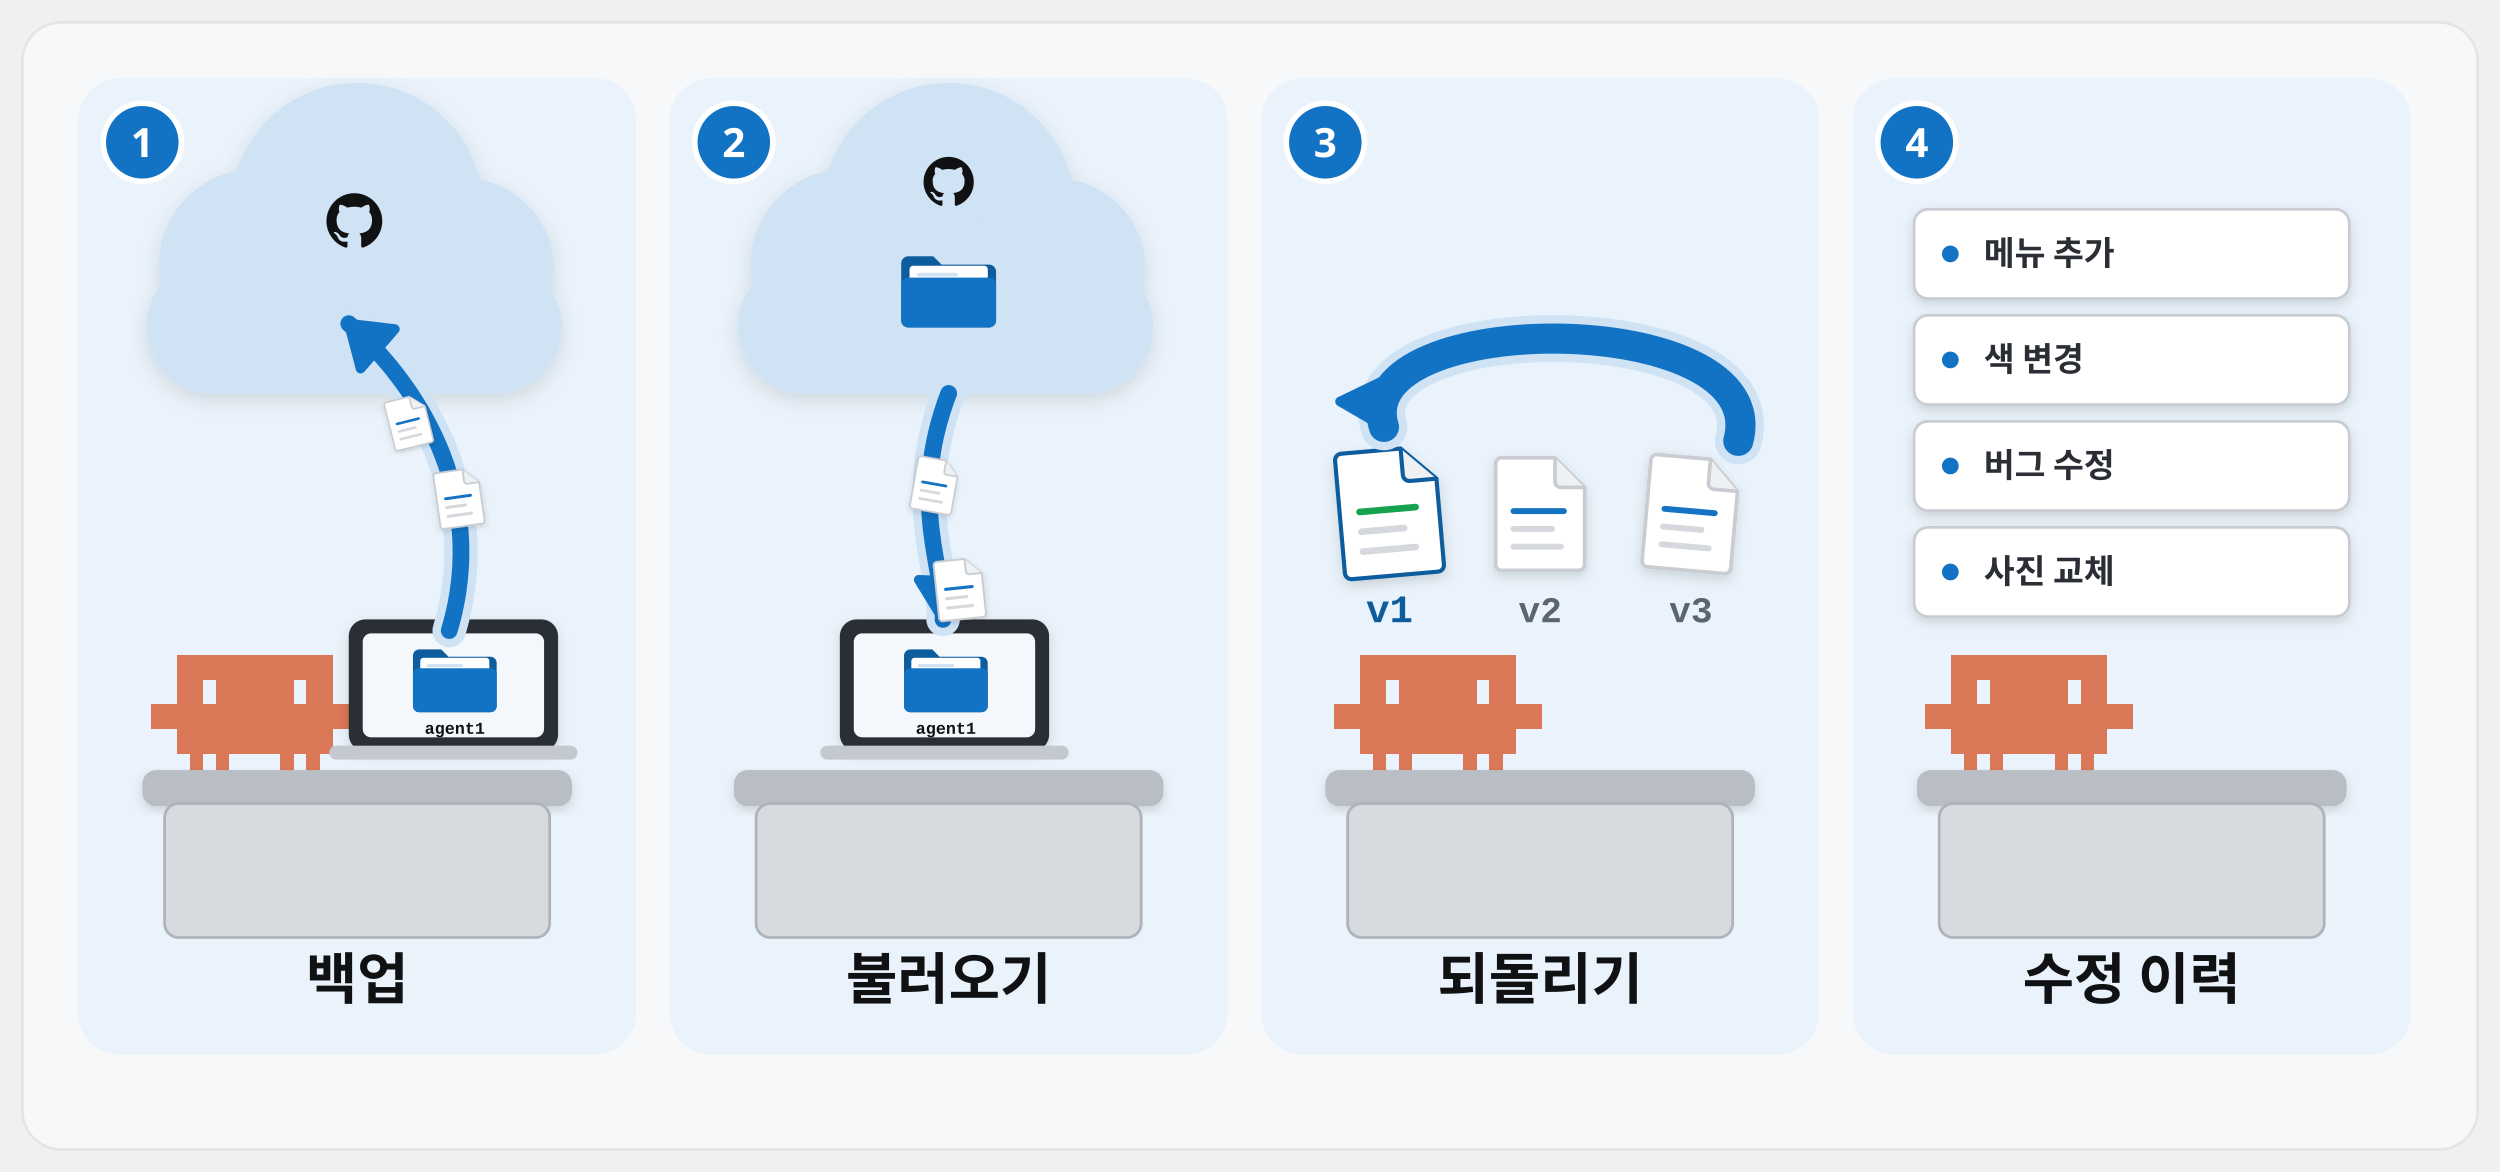
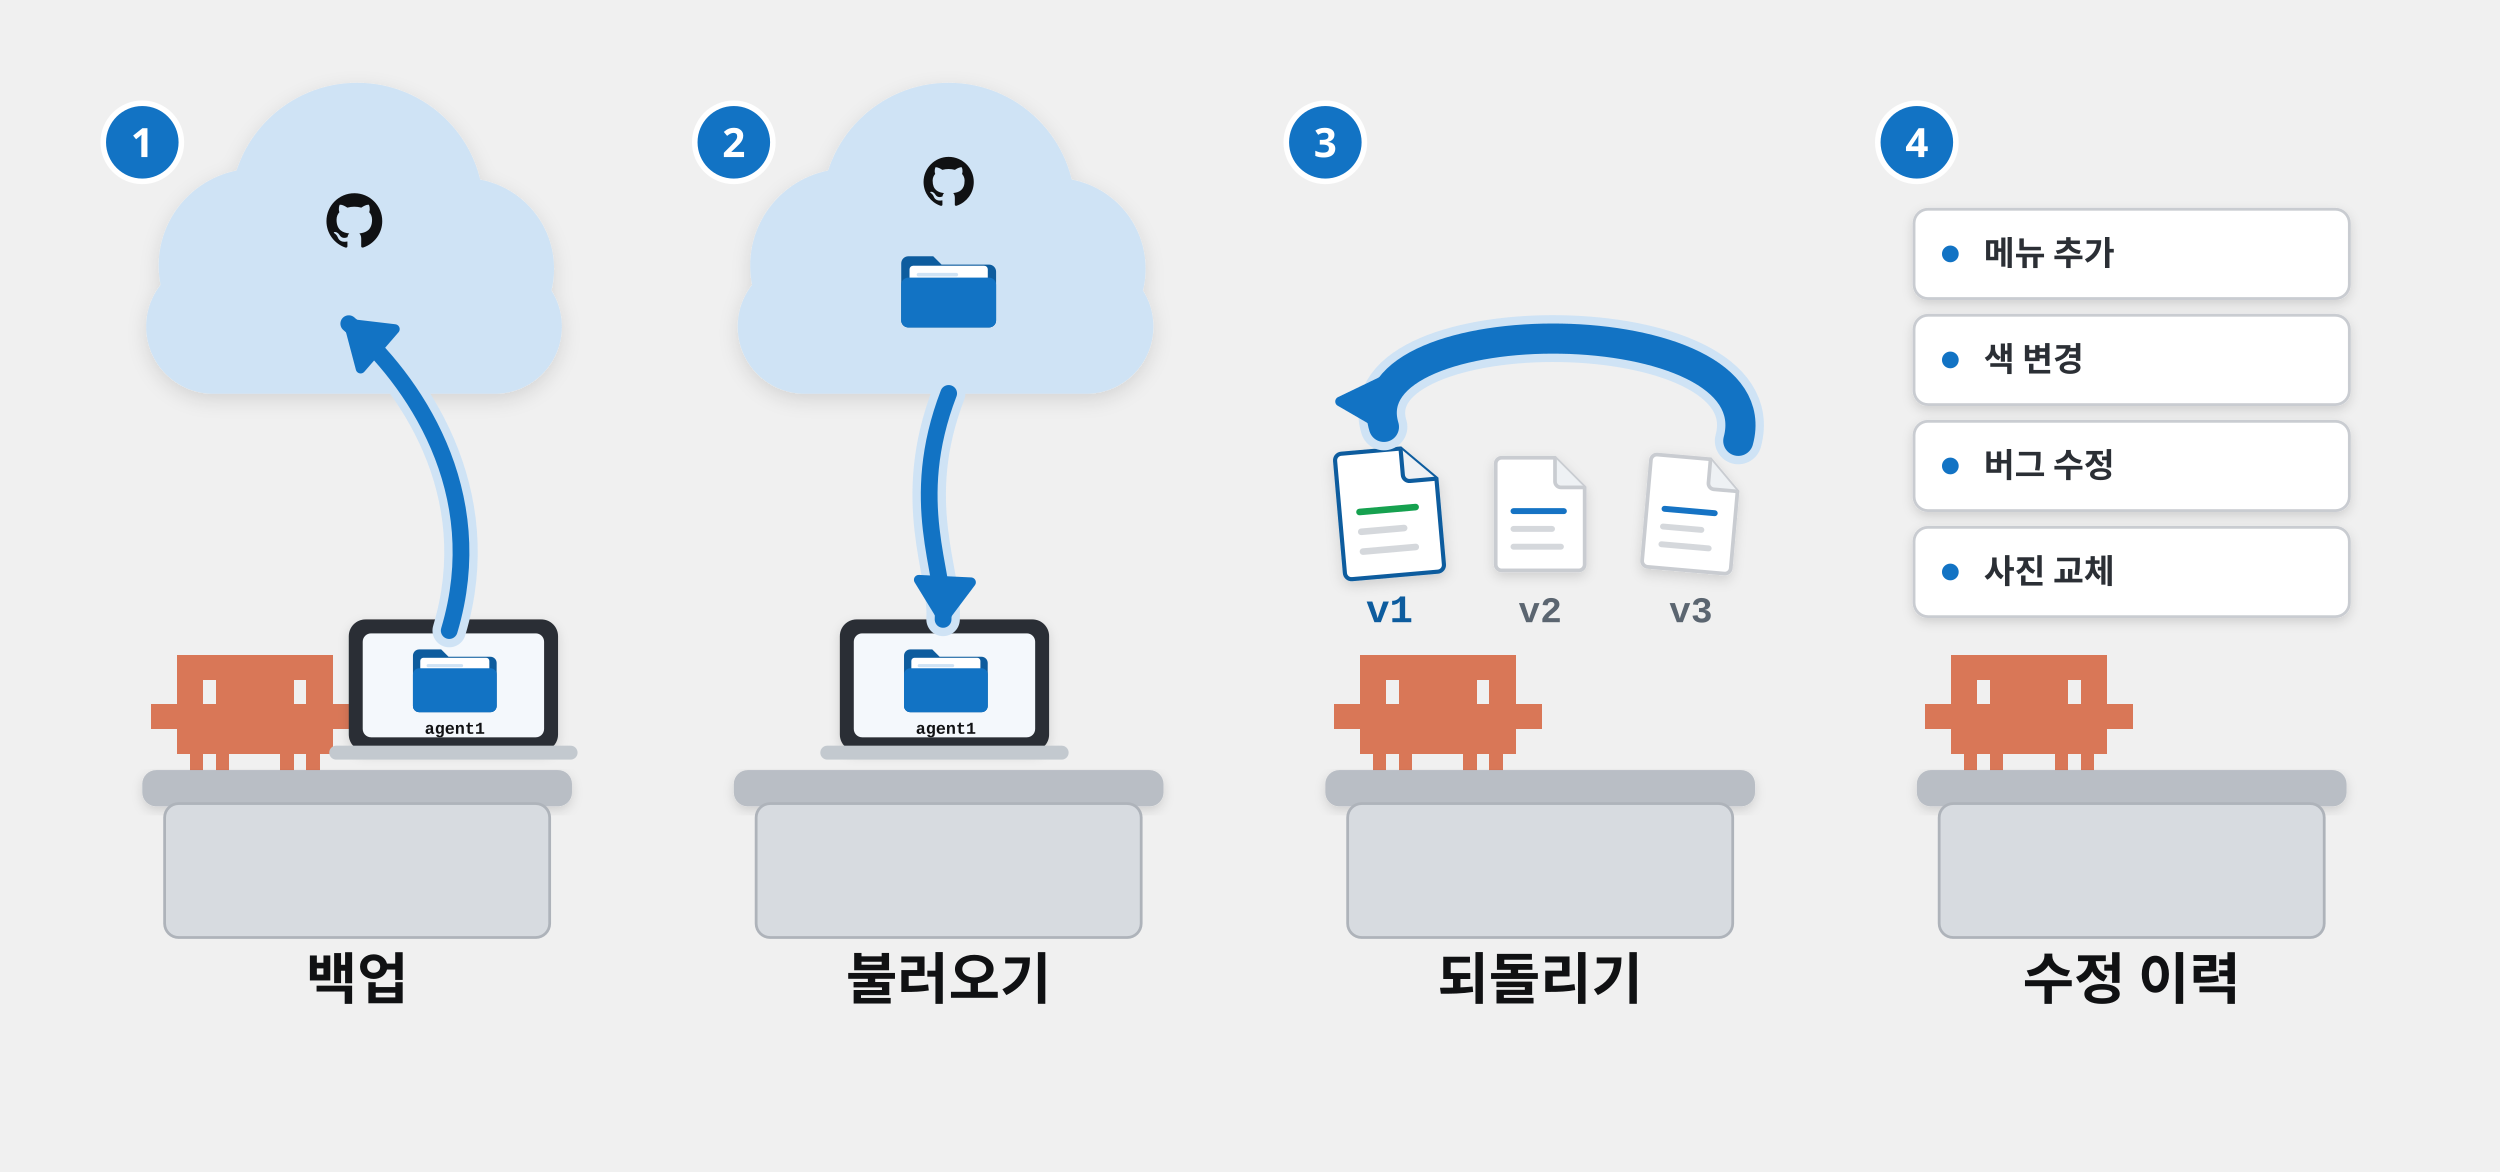
<svg xmlns="http://www.w3.org/2000/svg" viewBox="0 0 1792 840" width="1792" height="840" font-family="Pretendard, 'Pretendard Variable', 'Malgun Gothic', sans-serif">
  <defs>
    <filter id="sh" x="-15%" y="-15%" width="130%" height="140%">
      <feDropShadow dx="0" dy="8" stdDeviation="12" flood-color="#101113" flood-opacity="0.12" />
    </filter>
    <filter id="shs" x="-15%" y="-15%" width="130%" height="140%">
      <feDropShadow dx="0" dy="3" stdDeviation="4" flood-color="#101113" flood-opacity="0.14" />
    </filter>
    <marker id="ab" viewBox="0 0 10 10" refX="7" refY="5" markerWidth="4.2" markerHeight="4.2" orient="auto-start-reverse">
      <path d="M0 0L10 5L0 10z" fill="#1273c4" />
    </marker>
    <marker id="ak" viewBox="0 0 10 10" refX="7" refY="5" markerWidth="4.2" markerHeight="4.2" orient="auto-start-reverse">
      <path d="M0 0L10 5L0 10z" fill="#101113" />
    </marker>
    <marker id="ag" viewBox="0 0 10 10" refX="7" refY="5" markerWidth="4.2" markerHeight="4.2" orient="auto-start-reverse">
      <path d="M0 0L10 5L0 10z" fill="#12a150" />
    </marker>
  </defs>
-   <rect x="16" y="16" width="1760" height="808" rx="28" fill="#f7f8fa" stroke="#e5e5e5" stroke-width="2" />
-   <rect x="56" y="56" width="400" height="700" rx="30" fill="#eaf3fb" />
-   <rect x="480" y="56" width="400" height="700" rx="30" fill="#eaf3fb" />
-   <rect x="904" y="56" width="400" height="700" rx="30" fill="#eaf3fb" />
-   <rect x="1328" y="56" width="400" height="700" rx="30" fill="#eaf3fb" />
  <g transform="translate(256.0 168) scale(0.56)" filter="url(#sh)">
    <circle cx="-130" cy="40" r="124" fill="#cfe3f5" />
    <circle cx="0" cy="-32" r="162" fill="#cfe3f5" />
    <circle cx="136" cy="44" r="116" fill="#cfe3f5" />
    <rect x="-270" y="32" width="532" height="172" rx="86" fill="#cfe3f5" />
  </g>
  <path transform="translate(234.0 138) scale(1.666667)" d="M12 .297c-6.63 0-12 5.373-12 12 0 5.303 3.438 9.8 8.205 11.385.6.113.82-.258.82-.577 0-.285-.01-1.04-.015-2.04-3.338.724-4.042-1.61-4.042-1.61C4.422 18.07 3.633 17.7 3.633 17.7c-1.087-.744.084-.729.084-.729 1.205.084 1.838 1.236 1.838 1.236 1.07 1.835 2.809 1.305 3.495.998.108-.776.417-1.305.76-1.605-2.665-.3-5.466-1.332-5.466-5.93 0-1.31.465-2.38 1.235-3.22-.135-.303-.54-1.523.105-3.176 0 0 1.005-.322 3.3 1.23.96-.267 1.98-.399 3-.405 1.02.006 2.04.138 3 .405 2.28-1.552 3.285-1.23 3.285-1.23.645 1.653.24 2.873.12 3.176.765.84 1.23 1.91 1.23 3.22 0 4.61-2.805 5.625-5.475 5.92.42.36.81 1.096.81 2.22 0 1.606-.015 2.896-.015 3.286 0 .315.21.69.825.57C20.565 22.092 24 17.592 24 12.297c0-6.627-5.373-12-12-12" fill="#101113" />
  <path transform="translate(108 469.34) scale(0.62)" d="M0 57.0h15.4v28.9h-15.4zM15 57.0h15.4v28.9h-15.4zM30 0.0h15.4v28.9h-15.4zM30 28.5h15.4v28.9h-15.4zM30 57.0h15.4v28.9h-15.4zM30 85.5h15.4v28.9h-15.4zM45 0.0h15.4v28.9h-15.4zM45 28.5h15.4v28.9h-15.4zM45 57.0h15.4v28.9h-15.4zM45 85.5h15.4v28.9h-15.4zM45 114.0h15.4v28.9h-15.4zM60 0.0h15.4v28.9h-15.4zM60 57.0h15.4v28.9h-15.4zM60 85.5h15.4v28.9h-15.4zM75 0.0h15.4v28.9h-15.4zM75 28.5h15.4v28.9h-15.4zM75 57.0h15.4v28.9h-15.4zM75 85.5h15.4v28.9h-15.4zM75 114.0h15.4v28.9h-15.4zM90 0.0h15.4v28.9h-15.4zM90 28.5h15.4v28.9h-15.4zM90 57.0h15.4v28.9h-15.4zM90 85.5h15.4v28.9h-15.4zM105 0.0h15.4v28.9h-15.4zM105 28.5h15.4v28.9h-15.4zM105 57.0h15.4v28.9h-15.4zM105 85.5h15.4v28.9h-15.4zM120 0.0h15.4v28.9h-15.4zM120 28.5h15.4v28.9h-15.4zM120 57.0h15.4v28.9h-15.4zM120 85.5h15.4v28.9h-15.4zM135 0.0h15.4v28.9h-15.4zM135 28.5h15.4v28.9h-15.4zM135 57.0h15.4v28.9h-15.4zM135 85.5h15.4v28.9h-15.4zM150 0.0h15.4v28.9h-15.4zM150 28.5h15.4v28.9h-15.4zM150 57.0h15.4v28.9h-15.4zM150 85.5h15.4v28.9h-15.4zM150 114.0h15.4v28.9h-15.4zM165 0.0h15.4v28.9h-15.4zM165 57.0h15.4v28.9h-15.4zM165 85.5h15.4v28.9h-15.4zM180 0.0h15.4v28.9h-15.4zM180 28.5h15.4v28.9h-15.4zM180 57.0h15.4v28.9h-15.4zM180 85.5h15.4v28.9h-15.4zM180 114.0h15.4v28.9h-15.4zM195 0.0h15.4v28.9h-15.4zM195 28.5h15.4v28.9h-15.4zM195 57.0h15.4v28.9h-15.4zM195 85.5h15.4v28.9h-15.4zM210 57.0h15.4v28.9h-15.4zM225 57.0h15.4v28.9h-15.4z" fill="#d97757" shape-rendering="crispEdges" />
  <g filter="url(#shs)">
    <rect x="250.0" y="444" width="150" height="94.5" rx="12" fill="#2b2f35" />
    <rect x="260.0" y="454" width="130" height="74.5" rx="6" fill="#f4f8fc" />
  </g>
  <g transform="translate(260.0 454)">
    <g transform="translate(36 10) scale(0.375)">
      <path d="M0 16a12 12 0 0 1 12-12h42l14 14h80a12 12 0 0 1 12 12v82a12 12 0 0 1-12 12H12A12 12 0 0 1 0 112z" fill="#0d5c9e" />
      <rect x="14" y="20" width="132" height="62" rx="6" fill="#fff" />
      <rect x="26" y="32" width="70" height="6" rx="3" fill="#cfe3f5" />
      <rect x="26" y="46" width="96" height="6" rx="3" fill="#cfe3f5" />
      <rect x="0" y="40" width="160" height="84" rx="12" fill="#1273c4" />
    </g>
    <text x="66" y="72" font-size="12" font-weight="700" fill="#101113" text-anchor="middle" font-family="'D2Coding', Consolas, 'Courier New', monospace">agent1</text>
  </g>
  <rect x="236.0" y="534.5" width="178" height="10" rx="5" fill="#c3c9cf" />
  <rect x="102" y="552" width="308" height="26" rx="10" fill="#b9bec5" filter="url(#shs)" />
  <rect x="118" y="576" width="276" height="96" rx="10" fill="#d7dbe0" stroke="#aeb3ba" stroke-width="2" />
  <path d="M322.0 452C352.0 352 296.0 272 250.0 232" fill="none" stroke="#cfe3f5" stroke-width="24.0" stroke-linecap="round" stroke-linejoin="round" />
  <path d="M322.0 452C352.0 352 296.0 272 250.0 232" fill="none" stroke="#1273c4" stroke-width="12.0" stroke-linecap="round" stroke-linejoin="round" />
  <path d="M250.0 232.0L283.0 235.9L258.5 264.2Z" fill="#1273c4" stroke="#1273c4" stroke-width="7" stroke-linejoin="round" />
-   <g transform="translate(312.0 336) rotate(-8 17.0 21.25) scale(0.53125)" filter="url(#shs)">
-     <path d="M6 2h36l20 20v52a4 4 0 0 1-4 4H6a4 4 0 0 1-4-4V6a4 4 0 0 1 4-4z" fill="#fff" stroke="#c9ccd1" stroke-width="2.5" />
-     <path d="M42 2v16a4 4 0 0 0 4 4h16" fill="#eef1f4" stroke="#c9ccd1" stroke-width="2.5" />
-     <rect x="12" y="36" width="38" height="4" rx="2" fill="#1273c4" />
-     <rect x="12" y="48" width="30" height="4" rx="2" fill="#d5d8dc" />
-     <rect x="12" y="60" width="36" height="4" rx="2" fill="#d5d8dc" />
-   </g>
-   <g transform="translate(278.0 284) rotate(-14 15.0 18.75) scale(0.46875)" filter="url(#shs)">
-     <path d="M6 2h36l20 20v52a4 4 0 0 1-4 4H6a4 4 0 0 1-4-4V6a4 4 0 0 1 4-4z" fill="#fff" stroke="#c9ccd1" stroke-width="2.5" />
-     <path d="M42 2v16a4 4 0 0 0 4 4h16" fill="#eef1f4" stroke="#c9ccd1" stroke-width="2.5" />
-     <rect x="12" y="36" width="38" height="4" rx="2" fill="#1273c4" />
-     <rect x="12" y="48" width="30" height="4" rx="2" fill="#d5d8dc" />
-     <rect x="12" y="60" width="36" height="4" rx="2" fill="#d5d8dc" />
-   </g>
  <circle cx="102" cy="102" r="28" fill="#1273c4" stroke="#fff" stroke-width="4" />
  <text x="102" y="112.6" font-size="29" font-weight="800" fill="#fff" text-anchor="middle">1</text>
  <text x="256.0" y="716" font-size="40" font-weight="900" fill="#101113" text-anchor="middle">백업</text>
  <g transform="translate(680.0 168) scale(0.56)" filter="url(#sh)">
    <circle cx="-130" cy="40" r="124" fill="#cfe3f5" />
    <circle cx="0" cy="-32" r="162" fill="#cfe3f5" />
    <circle cx="136" cy="44" r="116" fill="#cfe3f5" />
    <rect x="-270" y="32" width="532" height="172" rx="86" fill="#cfe3f5" />
  </g>
  <path transform="translate(662.0 112) scale(1.5)" d="M12 .297c-6.63 0-12 5.373-12 12 0 5.303 3.438 9.8 8.205 11.385.6.113.82-.258.82-.577 0-.285-.01-1.04-.015-2.04-3.338.724-4.042-1.61-4.042-1.61C4.422 18.07 3.633 17.7 3.633 17.7c-1.087-.744.084-.729.084-.729 1.205.084 1.838 1.236 1.838 1.236 1.07 1.835 2.809 1.305 3.495.998.108-.776.417-1.305.76-1.605-2.665-.3-5.466-1.332-5.466-5.93 0-1.31.465-2.38 1.235-3.22-.135-.303-.54-1.523.105-3.176 0 0 1.005-.322 3.3 1.23.96-.267 1.98-.399 3-.405 1.02.006 2.04.138 3 .405 2.28-1.552 3.285-1.23 3.285-1.23.645 1.653.24 2.873.12 3.176.765.84 1.23 1.91 1.23 3.22 0 4.61-2.805 5.625-5.475 5.92.42.36.81 1.096.81 2.22 0 1.606-.015 2.896-.015 3.286 0 .315.21.69.825.57C20.565 22.092 24 17.592 24 12.297c0-6.627-5.373-12-12-12" fill="#101113" />
  <g transform="translate(646.0 182) scale(0.425)">
    <path d="M0 16a12 12 0 0 1 12-12h42l14 14h80a12 12 0 0 1 12 12v82a12 12 0 0 1-12 12H12A12 12 0 0 1 0 112z" fill="#0d5c9e" />
    <rect x="14" y="20" width="132" height="62" rx="6" fill="#fff" />
    <rect x="26" y="32" width="70" height="6" rx="3" fill="#cfe3f5" />
    <rect x="26" y="46" width="96" height="6" rx="3" fill="#cfe3f5" />
    <rect x="0" y="40" width="160" height="84" rx="12" fill="#1273c4" />
  </g>
  <g filter="url(#shs)">
    <rect x="602.0" y="444" width="150" height="94.5" rx="12" fill="#2b2f35" />
    <rect x="612.0" y="454" width="130" height="74.5" rx="6" fill="#f4f8fc" />
  </g>
  <g transform="translate(612.0 454)">
    <g transform="translate(36 10) scale(0.375)">
      <path d="M0 16a12 12 0 0 1 12-12h42l14 14h80a12 12 0 0 1 12 12v82a12 12 0 0 1-12 12H12A12 12 0 0 1 0 112z" fill="#0d5c9e" />
      <rect x="14" y="20" width="132" height="62" rx="6" fill="#fff" />
      <rect x="26" y="32" width="70" height="6" rx="3" fill="#cfe3f5" />
      <rect x="26" y="46" width="96" height="6" rx="3" fill="#cfe3f5" />
      <rect x="0" y="40" width="160" height="84" rx="12" fill="#1273c4" />
    </g>
    <text x="66" y="72" font-size="12" font-weight="700" fill="#101113" text-anchor="middle" font-family="'D2Coding', Consolas, 'Courier New', monospace">agent1</text>
  </g>
  <rect x="588.0" y="534.5" width="178" height="10" rx="5" fill="#c3c9cf" />
  <rect x="526" y="552" width="308" height="26" rx="10" fill="#b9bec5" filter="url(#shs)" />
  <rect x="542" y="576" width="276" height="96" rx="10" fill="#d7dbe0" stroke="#aeb3ba" stroke-width="2" />
  <path d="M680.0 282C650.0 360 678.0 410 676.0 444" fill="none" stroke="#cfe3f5" stroke-width="24.0" stroke-linecap="round" stroke-linejoin="round" />
  <path d="M680.0 282C650.0 360 678.0 410 676.0 444" fill="none" stroke="#1273c4" stroke-width="12.0" stroke-linecap="round" stroke-linejoin="round" />
  <path d="M676.0 444.0L658.6 415.6L696.0 417.4Z" fill="#1273c4" stroke="#1273c4" stroke-width="7" stroke-linejoin="round" />
-   <g transform="translate(654.0 328) rotate(10 16.0 20.0) scale(0.5)" filter="url(#shs)">
-     <path d="M6 2h36l20 20v52a4 4 0 0 1-4 4H6a4 4 0 0 1-4-4V6a4 4 0 0 1 4-4z" fill="#fff" stroke="#c9ccd1" stroke-width="2.5" />
-     <path d="M42 2v16a4 4 0 0 0 4 4h16" fill="#eef1f4" stroke="#c9ccd1" stroke-width="2.5" />
-     <rect x="12" y="36" width="38" height="4" rx="2" fill="#1273c4" />
-     <rect x="12" y="48" width="30" height="4" rx="2" fill="#d5d8dc" />
-     <rect x="12" y="60" width="36" height="4" rx="2" fill="#d5d8dc" />
-   </g>
-   <g transform="translate(670.0 400) rotate(-6 18.0 22.5) scale(0.5625)" filter="url(#shs)">
-     <path d="M6 2h36l20 20v52a4 4 0 0 1-4 4H6a4 4 0 0 1-4-4V6a4 4 0 0 1 4-4z" fill="#fff" stroke="#c9ccd1" stroke-width="2.5" />
-     <path d="M42 2v16a4 4 0 0 0 4 4h16" fill="#eef1f4" stroke="#c9ccd1" stroke-width="2.5" />
-     <rect x="12" y="36" width="38" height="4" rx="2" fill="#1273c4" />
-     <rect x="12" y="48" width="30" height="4" rx="2" fill="#d5d8dc" />
-     <rect x="12" y="60" width="36" height="4" rx="2" fill="#d5d8dc" />
-   </g>
  <circle cx="526" cy="102" r="28" fill="#1273c4" stroke="#fff" stroke-width="4" />
  <text x="526" y="112.6" font-size="29" font-weight="800" fill="#fff" text-anchor="middle">2</text>
  <text x="680.0" y="716" font-size="40" font-weight="900" fill="#101113" text-anchor="middle">불러오기</text>
  <g transform="translate(1178.0 326) rotate(5 34.0 42.5) scale(1.0625)" filter="url(#shs)">
    <path d="M6 2h36l20 20v52a4 4 0 0 1-4 4H6a4 4 0 0 1-4-4V6a4 4 0 0 1 4-4z" fill="#fff" stroke="#c9ccd1" stroke-width="2.5" />
    <path d="M42 2v16a4 4 0 0 0 4 4h16" fill="#eef1f4" stroke="#c9ccd1" stroke-width="2.5" />
    <rect x="12" y="36" width="38" height="4" rx="2" fill="#1273c4" />
    <rect x="12" y="48" width="30" height="4" rx="2" fill="#d5d8dc" />
    <rect x="12" y="60" width="36" height="4" rx="2" fill="#d5d8dc" />
  </g>
  <text x="1212.0" y="446" font-size="26" font-weight="800" fill="#5b6570" text-anchor="middle" font-family="'D2Coding', Consolas, 'Courier New', monospace">v3</text>
  <g transform="translate(1070.0 326) rotate(0 34.0 42.5) scale(1.0625)" filter="url(#shs)">
    <path d="M6 2h36l20 20v52a4 4 0 0 1-4 4H6a4 4 0 0 1-4-4V6a4 4 0 0 1 4-4z" fill="#fff" stroke="#c9ccd1" stroke-width="2.5" />
    <path d="M42 2v16a4 4 0 0 0 4 4h16" fill="#eef1f4" stroke="#c9ccd1" stroke-width="2.5" />
    <rect x="12" y="36" width="38" height="4" rx="2" fill="#1273c4" />
    <rect x="12" y="48" width="30" height="4" rx="2" fill="#d5d8dc" />
    <rect x="12" y="60" width="36" height="4" rx="2" fill="#d5d8dc" />
  </g>
  <text x="1104.0" y="446" font-size="26" font-weight="800" fill="#5b6570" text-anchor="middle" font-family="'D2Coding', Consolas, 'Courier New', monospace">v2</text>
  <g transform="translate(958.0 320) rotate(-5 38.0 47.5) scale(1.1875)" filter="url(#shs)">
    <path d="M6 2h36l20 20v52a4 4 0 0 1-4 4H6a4 4 0 0 1-4-4V6a4 4 0 0 1 4-4z" fill="#fff" stroke="#0d5c9e" stroke-width="2.5" />
    <path d="M42 2v16a4 4 0 0 0 4 4h16" fill="#eef1f4" stroke="#0d5c9e" stroke-width="2.5" />
    <rect x="12" y="36" width="38" height="4" rx="2" fill="#12a150" />
    <rect x="12" y="48" width="30" height="4" rx="2" fill="#d5d8dc" />
    <rect x="12" y="60" width="36" height="4" rx="2" fill="#d5d8dc" />
  </g>
  <text x="996.0" y="446" font-size="28" font-weight="900" fill="#0d5c9e" text-anchor="middle" font-family="'D2Coding', Consolas, 'Courier New', monospace">v1</text>
  <path d="M1246.0 316C1272.0 220 966.0 220 992.0 306" fill="none" stroke="#cfe3f5" stroke-width="33.6" stroke-linecap="round" stroke-linejoin="round" />
  <path d="M1246.0 316C1272.0 220 966.0 220 992.0 306" fill="none" stroke="#1273c4" stroke-width="21.6" stroke-linecap="round" stroke-linejoin="round" />
  <path d="M992.0 306.0L960.6 287.8L997.4 270.1Z" fill="#1273c4" stroke="#1273c4" stroke-width="7" stroke-linejoin="round" />
  <path transform="translate(956 469.34) scale(0.62)" d="M0 57.0h15.4v28.9h-15.4zM15 57.0h15.4v28.9h-15.4zM30 0.0h15.4v28.9h-15.4zM30 28.5h15.4v28.9h-15.4zM30 57.0h15.4v28.9h-15.4zM30 85.5h15.4v28.9h-15.4zM45 0.0h15.4v28.9h-15.4zM45 28.5h15.4v28.9h-15.4zM45 57.0h15.4v28.9h-15.4zM45 85.5h15.4v28.9h-15.4zM45 114.0h15.4v28.9h-15.4zM60 0.0h15.4v28.9h-15.4zM60 57.0h15.4v28.9h-15.4zM60 85.5h15.4v28.9h-15.4zM75 0.0h15.4v28.9h-15.4zM75 28.5h15.4v28.9h-15.4zM75 57.0h15.4v28.9h-15.4zM75 85.5h15.4v28.9h-15.4zM75 114.0h15.4v28.9h-15.4zM90 0.0h15.4v28.9h-15.4zM90 28.5h15.4v28.9h-15.4zM90 57.0h15.4v28.9h-15.4zM90 85.5h15.4v28.9h-15.4zM105 0.0h15.4v28.9h-15.4zM105 28.5h15.4v28.9h-15.4zM105 57.0h15.4v28.9h-15.4zM105 85.5h15.4v28.9h-15.4zM120 0.0h15.4v28.9h-15.4zM120 28.5h15.4v28.9h-15.4zM120 57.0h15.4v28.9h-15.4zM120 85.5h15.4v28.9h-15.4zM135 0.0h15.4v28.9h-15.4zM135 28.5h15.4v28.9h-15.4zM135 57.0h15.4v28.9h-15.4zM135 85.5h15.4v28.9h-15.4zM150 0.0h15.4v28.9h-15.4zM150 28.5h15.4v28.9h-15.4zM150 57.0h15.4v28.9h-15.4zM150 85.5h15.4v28.9h-15.4zM150 114.0h15.4v28.9h-15.4zM165 0.0h15.4v28.9h-15.4zM165 57.0h15.4v28.9h-15.4zM165 85.5h15.4v28.9h-15.4zM180 0.0h15.4v28.9h-15.4zM180 28.5h15.4v28.9h-15.4zM180 57.0h15.4v28.9h-15.4zM180 85.5h15.4v28.9h-15.4zM180 114.0h15.4v28.9h-15.4zM195 0.0h15.4v28.9h-15.4zM195 28.5h15.4v28.9h-15.4zM195 57.0h15.4v28.9h-15.4zM195 85.5h15.4v28.9h-15.4zM210 57.0h15.4v28.9h-15.4zM225 57.0h15.4v28.9h-15.4z" fill="#d97757" shape-rendering="crispEdges" />
  <rect x="950" y="552" width="308" height="26" rx="10" fill="#b9bec5" filter="url(#shs)" />
  <rect x="966" y="576" width="276" height="96" rx="10" fill="#d7dbe0" stroke="#aeb3ba" stroke-width="2" />
  <circle cx="950" cy="102" r="28" fill="#1273c4" stroke="#fff" stroke-width="4" />
  <text x="950" y="112.6" font-size="29" font-weight="800" fill="#fff" text-anchor="middle">3</text>
  <text x="1104.0" y="716" font-size="40" font-weight="900" fill="#101113" text-anchor="middle">되돌리기</text>
  <rect x="1372" y="150" width="312" height="64" rx="10" fill="#fff" stroke="#c9ccd1" stroke-width="2" filter="url(#shs)" />
  <circle cx="1398" cy="182.0" r="6" fill="#1273c4" />
  <text x="1422" y="190.0" font-size="24" font-weight="700" fill="#2b2f35" text-anchor="start" font-family="'D2Coding', Consolas, 'Courier New', monospace">메뉴 추가</text>
  <rect x="1372" y="226" width="312" height="64" rx="10" fill="#fff" stroke="#c9ccd1" stroke-width="2" filter="url(#shs)" />
  <circle cx="1398" cy="258.0" r="6" fill="#1273c4" />
  <text x="1422" y="266.0" font-size="24" font-weight="700" fill="#2b2f35" text-anchor="start" font-family="'D2Coding', Consolas, 'Courier New', monospace">색 변경</text>
  <rect x="1372" y="302" width="312" height="64" rx="10" fill="#fff" stroke="#c9ccd1" stroke-width="2" filter="url(#shs)" />
  <circle cx="1398" cy="334.0" r="6" fill="#1273c4" />
  <text x="1422" y="342.0" font-size="24" font-weight="700" fill="#2b2f35" text-anchor="start" font-family="'D2Coding', Consolas, 'Courier New', monospace">버그 수정</text>
  <rect x="1372" y="378" width="312" height="64" rx="10" fill="#fff" stroke="#c9ccd1" stroke-width="2" filter="url(#shs)" />
  <circle cx="1398" cy="410.0" r="6" fill="#1273c4" />
  <text x="1422" y="418.0" font-size="24" font-weight="700" fill="#2b2f35" text-anchor="start" font-family="'D2Coding', Consolas, 'Courier New', monospace">사진 교체</text>
  <path transform="translate(1380 469.34) scale(0.62)" d="M0 57.0h15.4v28.9h-15.4zM15 57.0h15.4v28.9h-15.4zM30 0.0h15.4v28.9h-15.4zM30 28.5h15.4v28.9h-15.4zM30 57.0h15.4v28.9h-15.4zM30 85.5h15.4v28.9h-15.4zM45 0.0h15.4v28.9h-15.4zM45 28.5h15.4v28.9h-15.4zM45 57.0h15.4v28.9h-15.4zM45 85.5h15.4v28.9h-15.4zM45 114.0h15.4v28.9h-15.4zM60 0.0h15.4v28.9h-15.4zM60 57.0h15.4v28.9h-15.4zM60 85.5h15.4v28.9h-15.4zM75 0.0h15.4v28.9h-15.4zM75 28.5h15.4v28.9h-15.4zM75 57.0h15.4v28.9h-15.4zM75 85.5h15.4v28.9h-15.4zM75 114.0h15.4v28.9h-15.4zM90 0.0h15.4v28.9h-15.4zM90 28.5h15.4v28.9h-15.4zM90 57.0h15.4v28.9h-15.4zM90 85.5h15.4v28.9h-15.4zM105 0.0h15.4v28.9h-15.4zM105 28.5h15.4v28.9h-15.4zM105 57.0h15.4v28.9h-15.4zM105 85.5h15.4v28.9h-15.4zM120 0.0h15.4v28.9h-15.4zM120 28.5h15.4v28.9h-15.4zM120 57.0h15.4v28.9h-15.4zM120 85.5h15.4v28.9h-15.4zM135 0.0h15.4v28.9h-15.4zM135 28.5h15.4v28.9h-15.4zM135 57.0h15.4v28.9h-15.4zM135 85.5h15.4v28.9h-15.4zM150 0.0h15.4v28.9h-15.4zM150 28.5h15.4v28.9h-15.4zM150 57.0h15.4v28.9h-15.4zM150 85.5h15.4v28.9h-15.4zM150 114.0h15.4v28.9h-15.4zM165 0.0h15.4v28.9h-15.4zM165 57.0h15.4v28.9h-15.4zM165 85.5h15.4v28.9h-15.4zM180 0.0h15.4v28.9h-15.4zM180 28.5h15.4v28.9h-15.4zM180 57.0h15.4v28.9h-15.4zM180 85.5h15.4v28.9h-15.4zM180 114.0h15.4v28.9h-15.4zM195 0.0h15.4v28.9h-15.4zM195 28.5h15.4v28.9h-15.4zM195 57.0h15.4v28.9h-15.4zM195 85.5h15.4v28.9h-15.4zM210 57.0h15.4v28.9h-15.4zM225 57.0h15.4v28.9h-15.4z" fill="#d97757" shape-rendering="crispEdges" />
  <rect x="1374" y="552" width="308" height="26" rx="10" fill="#b9bec5" filter="url(#shs)" />
  <rect x="1390" y="576" width="276" height="96" rx="10" fill="#d7dbe0" stroke="#aeb3ba" stroke-width="2" />
  <circle cx="1374" cy="102" r="28" fill="#1273c4" stroke="#fff" stroke-width="4" />
  <text x="1374" y="112.6" font-size="29" font-weight="800" fill="#fff" text-anchor="middle">4</text>
  <text x="1528.0" y="716" font-size="40" font-weight="900" fill="#101113" text-anchor="middle">수정 이력</text>
</svg>
